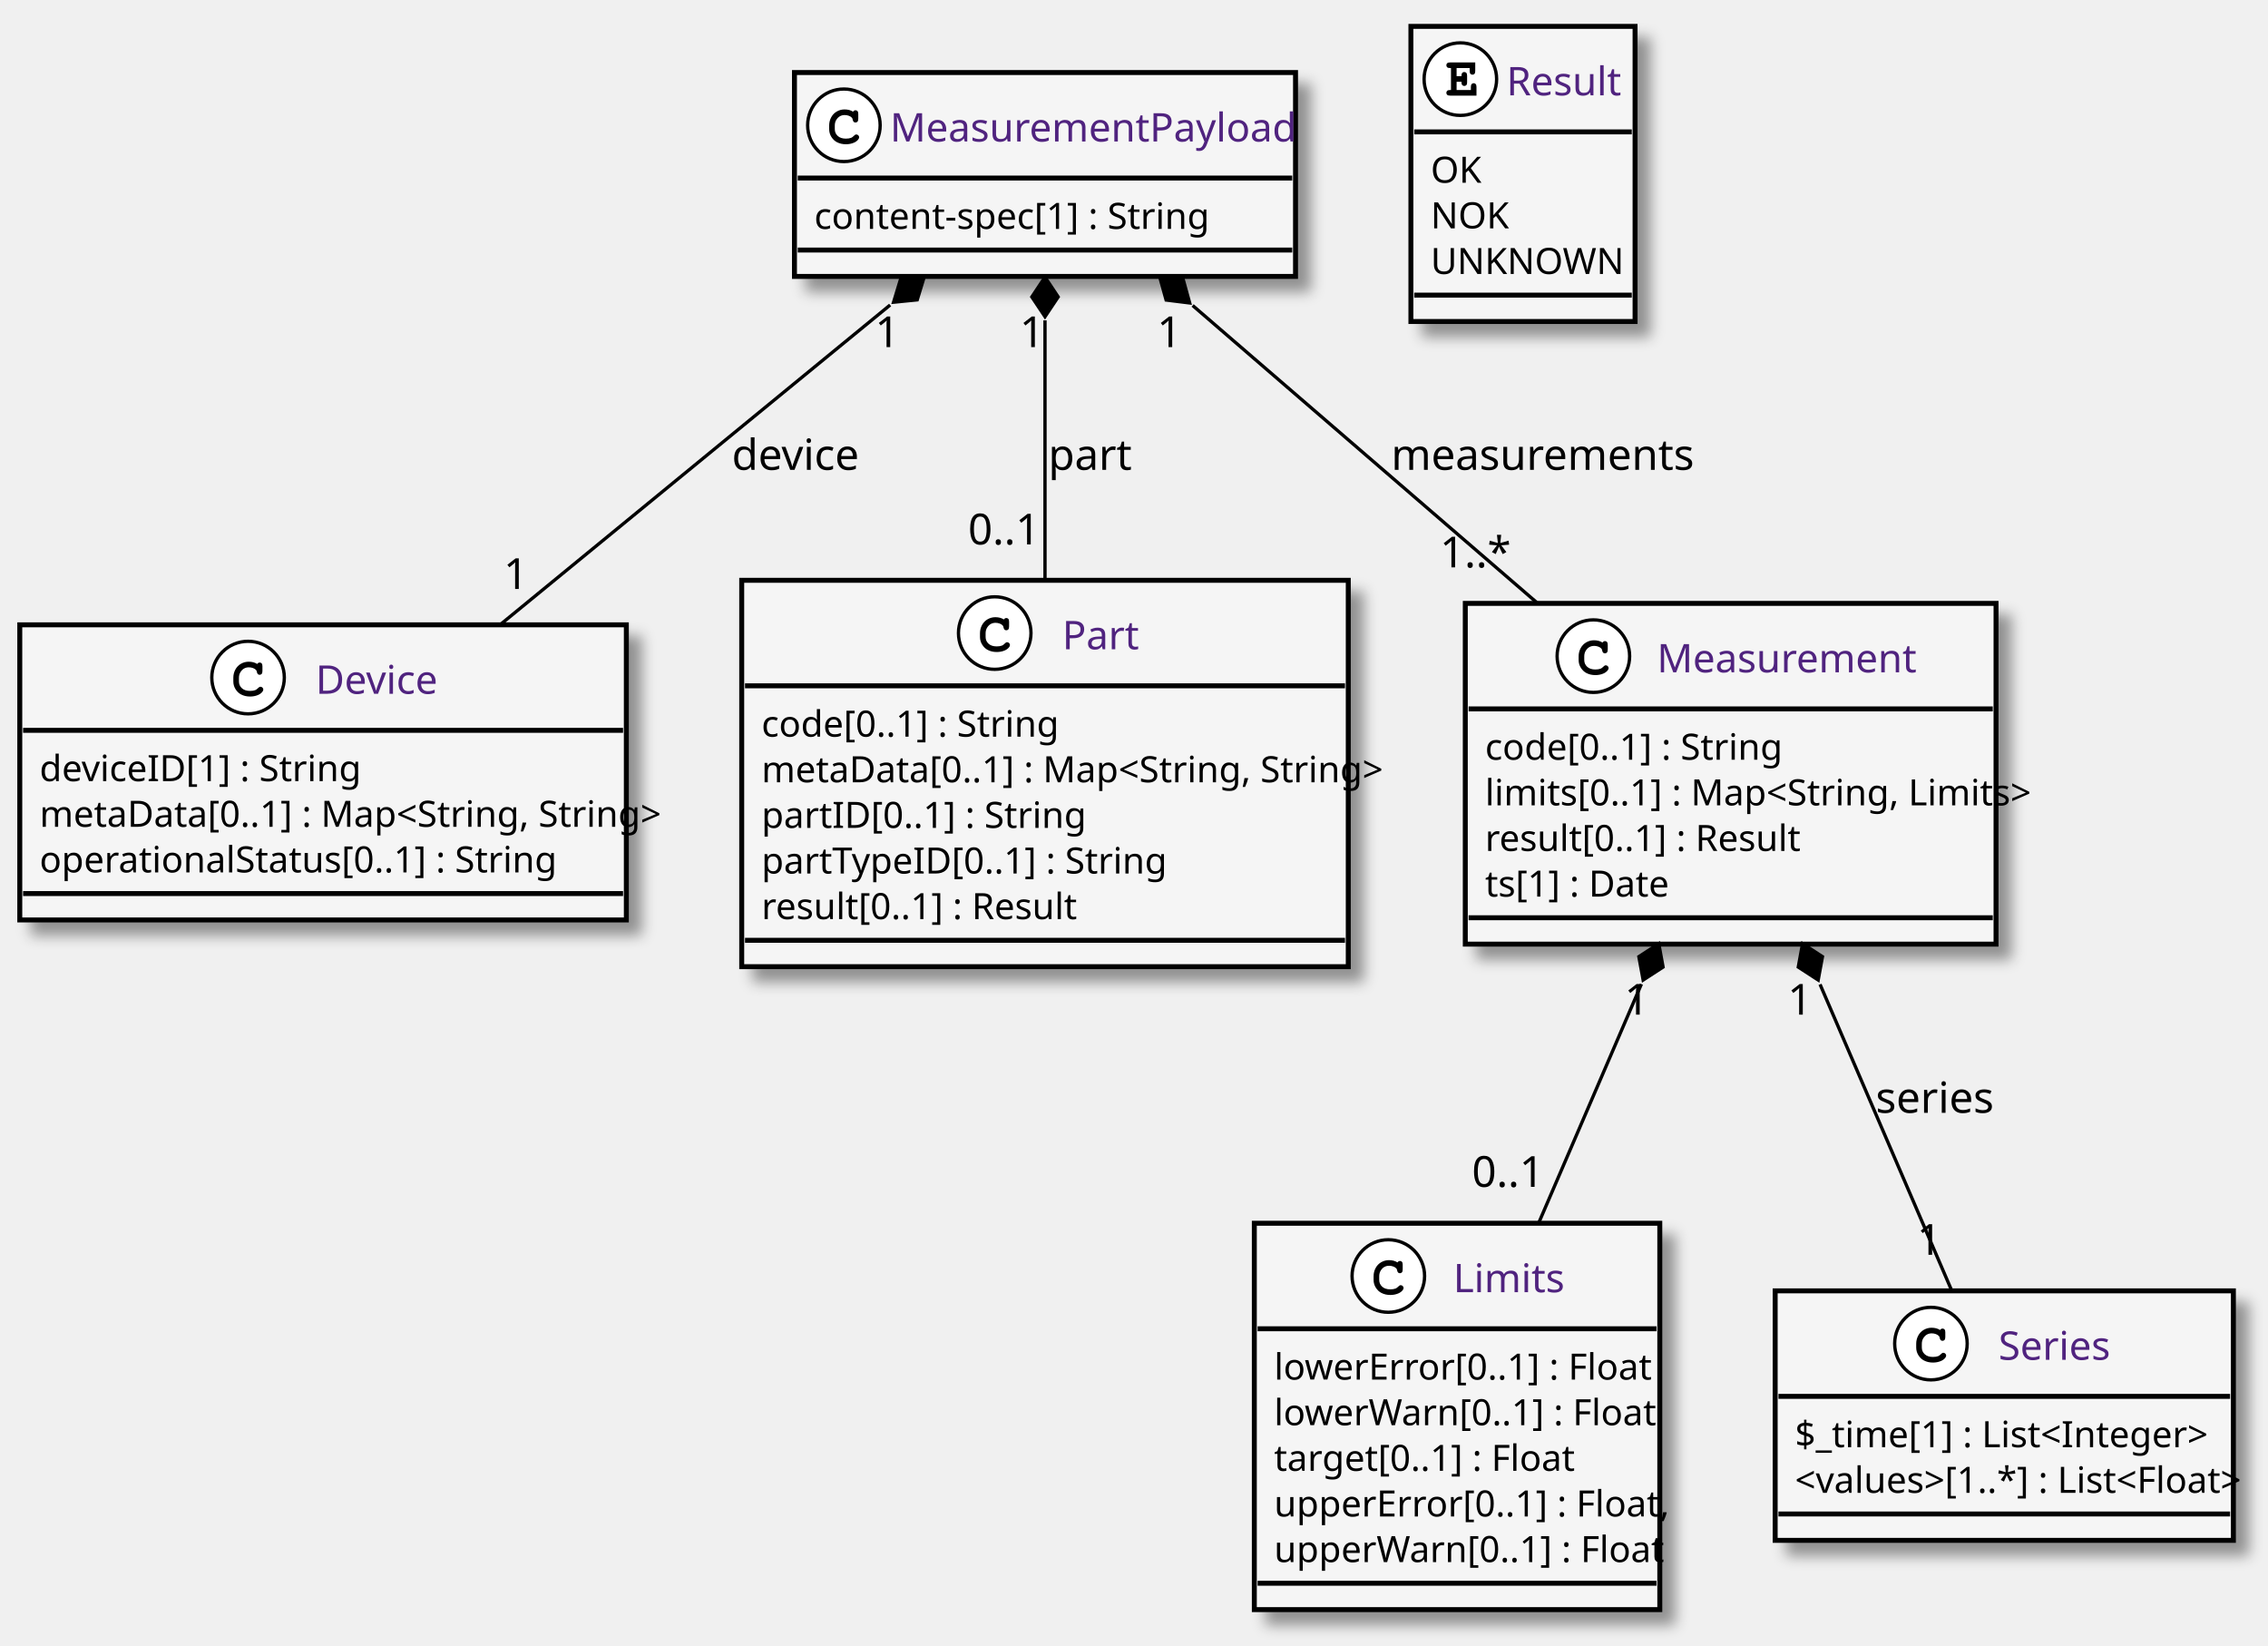
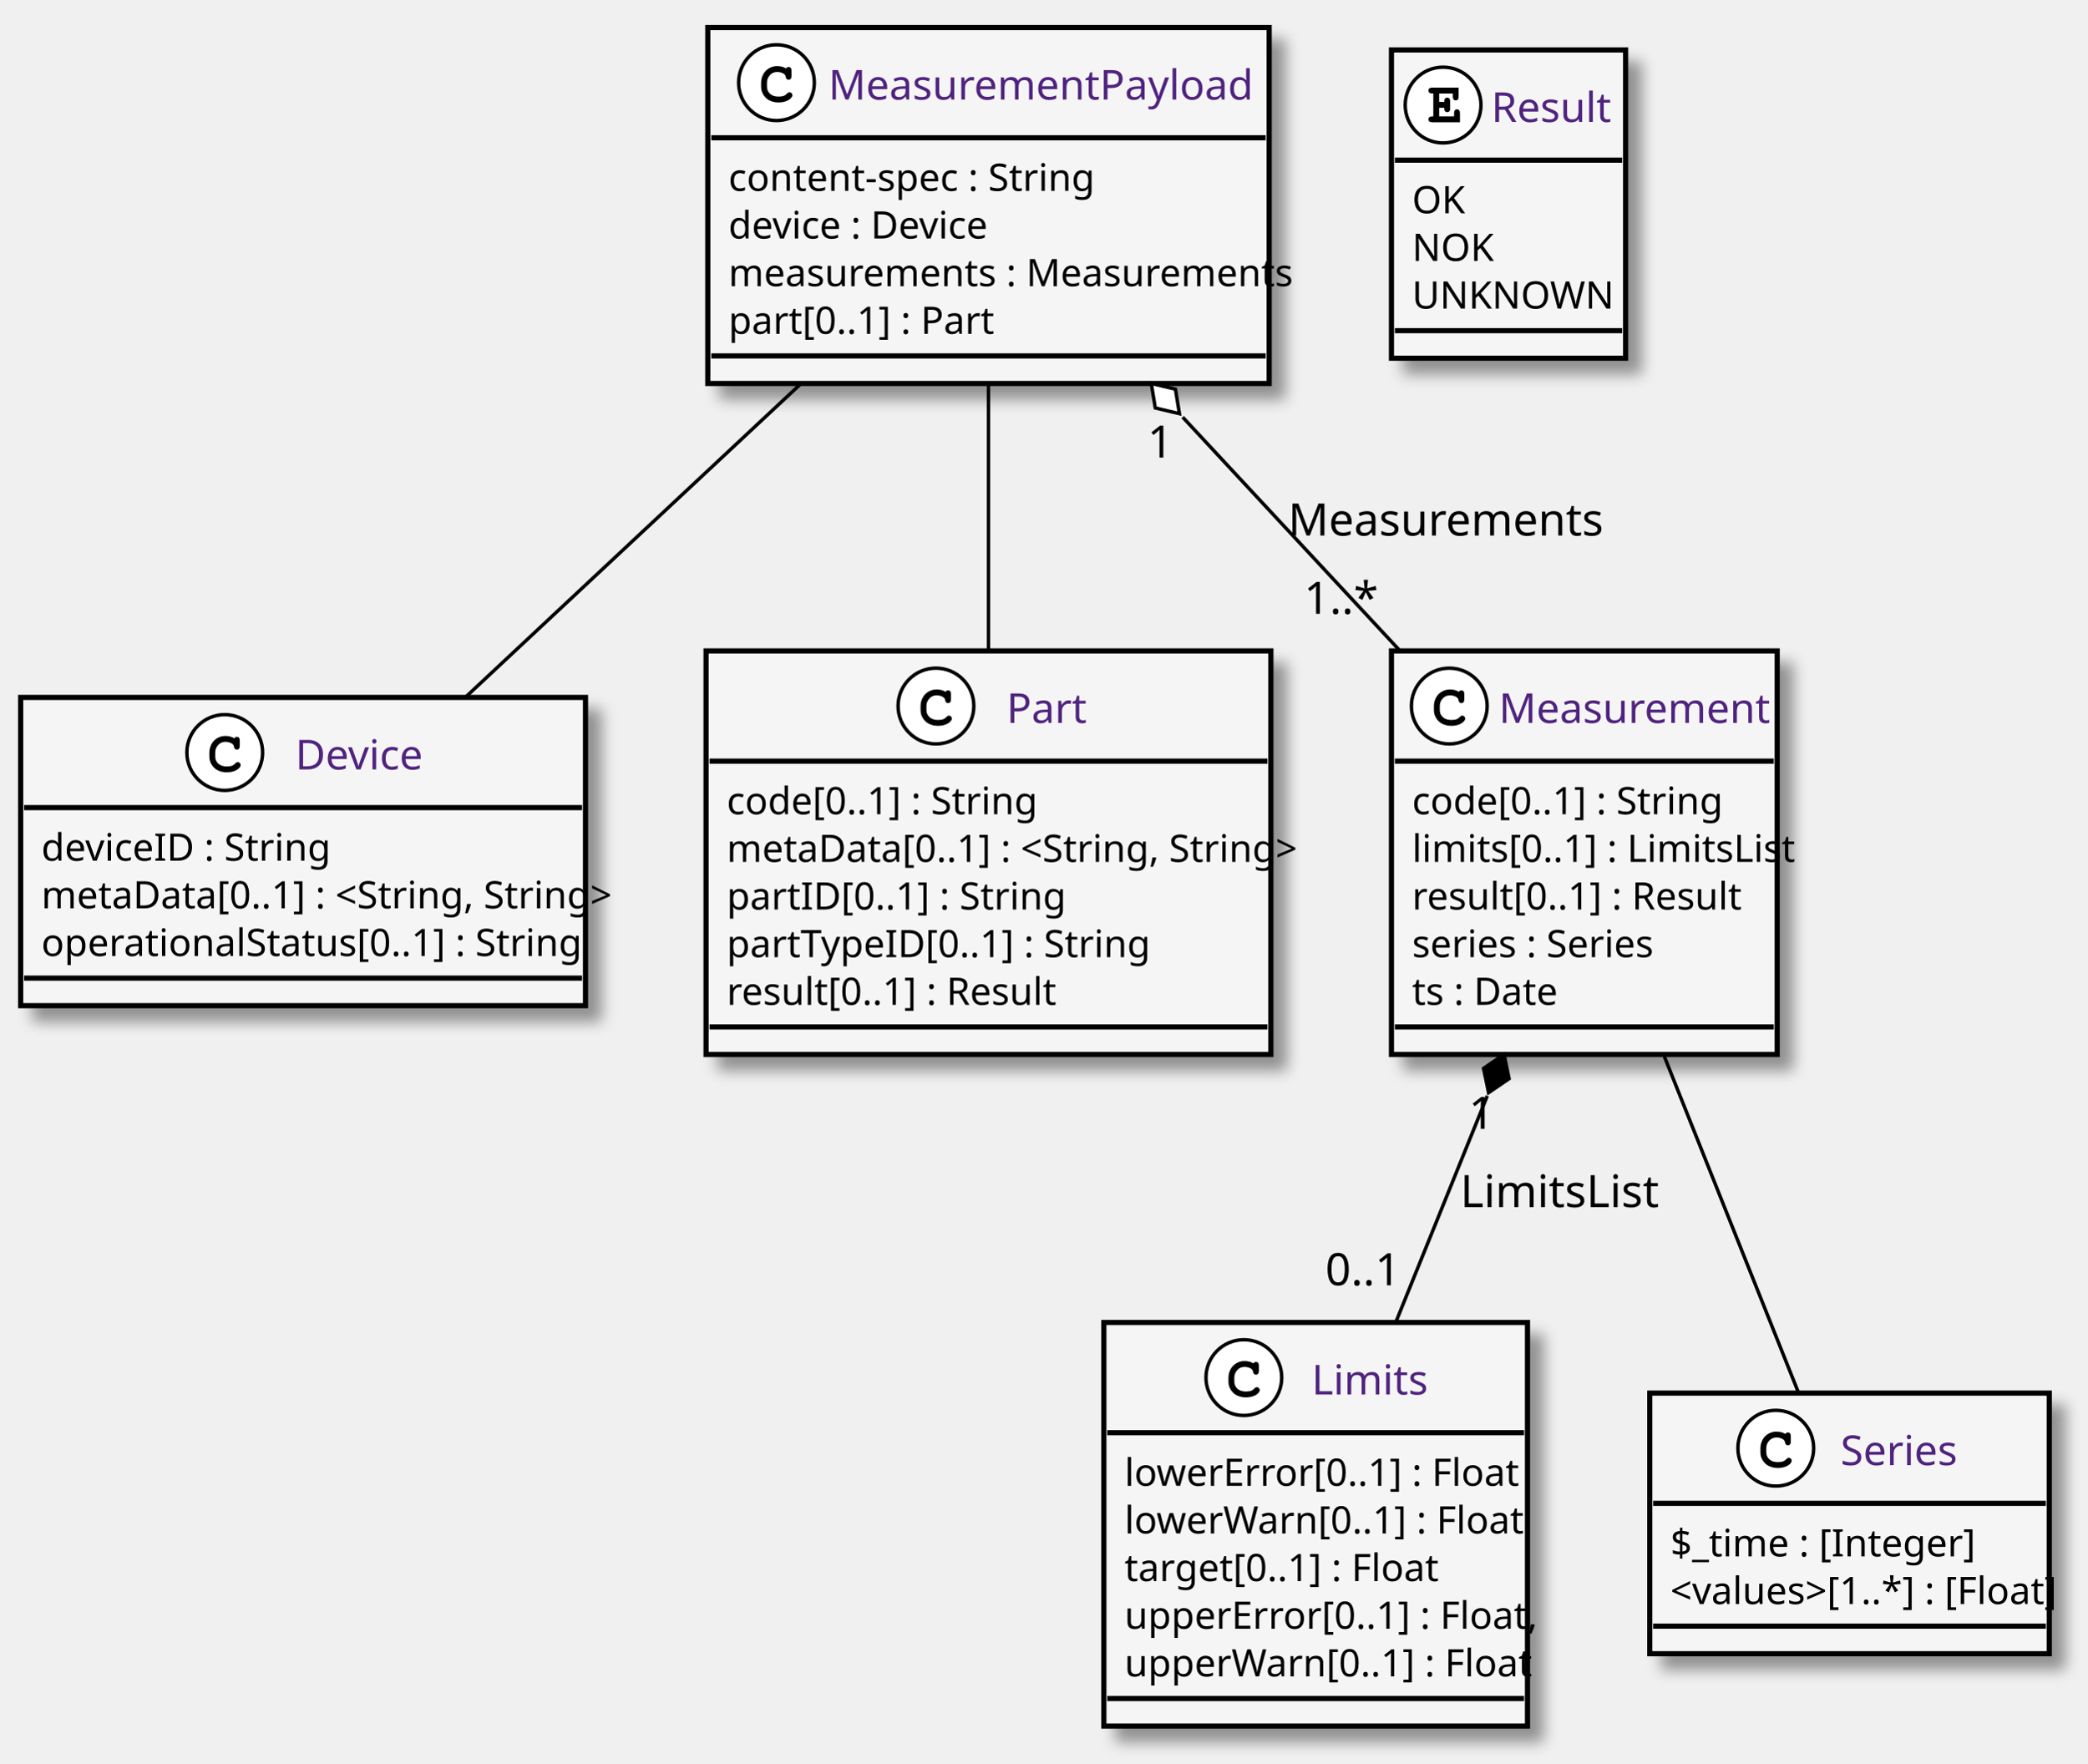
- <svg xmlns="http://www.w3.org/2000/svg" contentScriptType="application/ecmascript" contentStyleType="text/css" height="499px" preserveAspectRatio="none" style="width:688px;height:499px;" version="1.1" viewBox="0 0 688 499" width="688px" zoomAndPan="magnify">
+ <svg xmlns="http://www.w3.org/2000/svg" contentScriptType="application/ecmascript" contentStyleType="text/css" height="512px" preserveAspectRatio="none" style="width:606px;height:512px;" version="1.1" viewBox="0 0 606 512" width="606px" zoomAndPan="magnify">
  <defs>
-     <filter height="300%" id="f1446nsyg2nf88" width="300%" x="-1" y="-1">
+     <filter height="300%" id="f1wn8ikzvxolav" width="300%" x="-1" y="-1">
      <feGaussianBlur result="blurOut" stdDeviation="2.0" />
      <feColorMatrix in="blurOut" result="blurOut2" type="matrix" values="0 0 0 0 0 0 0 0 0 0 0 0 0 0 0 0 0 0 .4 0" />
      <feOffset dx="4.0" dy="4.0" in="blurOut2" result="blurOut3" />
      <feBlend in="SourceGraphic" in2="blurOut3" mode="normal" />
    </filter>
  </defs>
  <g>
-     <rect fill="#F5F5F5" filter="url(#f1446nsyg2nf88)" height="61.836" id="MeasurementPayload" style="stroke: #000000; stroke-width: 1.5;" width="152" x="241" y="22" />
-     <ellipse cx="256" cy="38" fill="#FFFFFF" rx="11" ry="11" style="stroke: #000000; stroke-width: 1.0;" />
-     <path d="M258.766,33.875 Q258.922,33.656 259.109,33.547 Q259.297,33.438 259.516,33.438 Q259.891,33.438 260.125,33.695 Q260.359,33.953 260.359,34.562 L260.359,36.016 Q260.359,36.625 260.125,36.891 Q259.891,37.156 259.516,37.156 Q259.172,37.156 258.969,36.953 Q258.766,36.766 258.656,36.25 Q258.609,35.891 258.422,35.703 Q258.094,35.328 257.484,35.109 Q256.875,34.891 256.25,34.891 Q255.484,34.891 254.852,35.219 Q254.219,35.547 253.727,36.297 Q253.234,37.047 253.234,38.078 L253.234,39.172 Q253.234,40.406 254.125,41.227 Q255.016,42.047 256.609,42.047 Q257.547,42.047 258.203,41.797 Q258.594,41.641 259.016,41.203 Q259.281,40.938 259.43,40.859 Q259.578,40.781 259.781,40.781 Q260.109,40.781 260.367,41.039 Q260.625,41.297 260.625,41.641 Q260.625,41.984 260.281,42.391 Q259.781,42.969 258.984,43.297 Q257.906,43.75 256.609,43.75 Q255.094,43.75 253.891,43.125 Q252.906,42.625 252.219,41.555 Q251.531,40.484 251.531,39.203 L251.531,38.047 Q251.531,36.719 252.148,35.57 Q252.766,34.422 253.859,33.805 Q254.953,33.188 256.188,33.188 Q256.922,33.188 257.57,33.352 Q258.219,33.516 258.766,33.875 Z " />
-     <text fill="#50237F" font-family="sans-serif" font-size="12" lengthAdjust="spacingAndGlyphs" textLength="120" x="270" y="42.91">MeasurementPayload</text>
-     <line style="stroke: #000000; stroke-width: 1.5;" x1="242" x2="392" y1="54" y2="54" />
-     <text fill="#000000" font-family="sans-serif" font-size="11" lengthAdjust="spacingAndGlyphs" textLength="113" x="247" y="69.419">content-spec[1] : String</text>
-     <line style="stroke: #000000; stroke-width: 1.5;" x1="242" x2="392" y1="75.836" y2="75.836" />
-     <rect fill="#F5F5F5" filter="url(#f1446nsyg2nf88)" height="89.508" id="Device" style="stroke: #000000; stroke-width: 1.5;" width="184" x="6" y="189.5" />
-     <ellipse cx="75.25" cy="205.5" fill="#FFFFFF" rx="11" ry="11" style="stroke: #000000; stroke-width: 1.0;" />
-     <path d="M78.016,201.375 Q78.172,201.156 78.359,201.047 Q78.547,200.938 78.766,200.938 Q79.141,200.938 79.375,201.195 Q79.609,201.453 79.609,202.062 L79.609,203.516 Q79.609,204.125 79.375,204.391 Q79.141,204.656 78.766,204.656 Q78.422,204.656 78.219,204.453 Q78.016,204.266 77.906,203.75 Q77.859,203.391 77.672,203.203 Q77.344,202.828 76.734,202.609 Q76.125,202.391 75.5,202.391 Q74.734,202.391 74.102,202.719 Q73.469,203.047 72.977,203.797 Q72.484,204.547 72.484,205.578 L72.484,206.672 Q72.484,207.906 73.375,208.727 Q74.266,209.547 75.859,209.547 Q76.797,209.547 77.453,209.297 Q77.844,209.141 78.266,208.703 Q78.531,208.438 78.68,208.359 Q78.828,208.281 79.031,208.281 Q79.359,208.281 79.617,208.539 Q79.875,208.797 79.875,209.141 Q79.875,209.484 79.531,209.891 Q79.031,210.469 78.234,210.797 Q77.156,211.25 75.859,211.25 Q74.344,211.25 73.141,210.625 Q72.156,210.125 71.469,209.055 Q70.781,207.984 70.781,206.703 L70.781,205.547 Q70.781,204.219 71.398,203.07 Q72.016,201.922 73.109,201.305 Q74.203,200.688 75.438,200.688 Q76.172,200.688 76.82,200.852 Q77.469,201.016 78.016,201.375 Z " />
-     <text fill="#50237F" font-family="sans-serif" font-size="12" lengthAdjust="spacingAndGlyphs" textLength="37" x="95.75" y="210.41">Device</text>
-     <line style="stroke: #000000; stroke-width: 1.5;" x1="7" x2="189" y1="221.5" y2="221.5" />
-     <text fill="#000000" font-family="sans-serif" font-size="11" lengthAdjust="spacingAndGlyphs" textLength="90" x="12" y="236.919">deviceID[1] : String</text>
-     <text fill="#000000" font-family="sans-serif" font-size="11" lengthAdjust="spacingAndGlyphs" textLength="172" x="12" y="250.755">metaData[0..1] : Map&lt;String, String&gt;</text>
-     <text fill="#000000" font-family="sans-serif" font-size="11" lengthAdjust="spacingAndGlyphs" textLength="145" x="12" y="264.591">operationalStatus[0..1] : String</text>
-     <line style="stroke: #000000; stroke-width: 1.5;" x1="7" x2="189" y1="271.008" y2="271.008" />
-     <rect fill="#F5F5F5" filter="url(#f1446nsyg2nf88)" height="117.18" id="Part" style="stroke: #000000; stroke-width: 1.5;" width="184" x="225" y="176" />
-     <ellipse cx="301.75" cy="192" fill="#FFFFFF" rx="11" ry="11" style="stroke: #000000; stroke-width: 1.0;" />
-     <path d="M304.516,187.875 Q304.672,187.656 304.859,187.547 Q305.047,187.438 305.266,187.438 Q305.641,187.438 305.875,187.695 Q306.109,187.953 306.109,188.562 L306.109,190.016 Q306.109,190.625 305.875,190.891 Q305.641,191.156 305.266,191.156 Q304.922,191.156 304.719,190.953 Q304.516,190.766 304.406,190.25 Q304.359,189.891 304.172,189.703 Q303.844,189.328 303.234,189.109 Q302.625,188.891 302,188.891 Q301.234,188.891 300.602,189.219 Q299.969,189.547 299.477,190.297 Q298.984,191.047 298.984,192.078 L298.984,193.172 Q298.984,194.406 299.875,195.227 Q300.766,196.047 302.359,196.047 Q303.297,196.047 303.953,195.797 Q304.344,195.641 304.766,195.203 Q305.031,194.938 305.18,194.859 Q305.328,194.781 305.531,194.781 Q305.859,194.781 306.117,195.039 Q306.375,195.297 306.375,195.641 Q306.375,195.984 306.031,196.391 Q305.531,196.969 304.734,197.297 Q303.656,197.75 302.359,197.75 Q300.844,197.75 299.641,197.125 Q298.656,196.625 297.969,195.555 Q297.281,194.484 297.281,193.203 L297.281,192.047 Q297.281,190.719 297.898,189.57 Q298.516,188.422 299.609,187.805 Q300.703,187.188 301.938,187.188 Q302.672,187.188 303.32,187.352 Q303.969,187.516 304.516,187.875 Z " />
-     <text fill="#50237F" font-family="sans-serif" font-size="12" lengthAdjust="spacingAndGlyphs" textLength="22" x="322.25" y="196.91">Part</text>
-     <line style="stroke: #000000; stroke-width: 1.5;" x1="226" x2="408" y1="208" y2="208" />
-     <text fill="#000000" font-family="sans-serif" font-size="11" lengthAdjust="spacingAndGlyphs" textLength="85" x="231" y="223.419">code[0..1] : String</text>
-     <text fill="#000000" font-family="sans-serif" font-size="11" lengthAdjust="spacingAndGlyphs" textLength="172" x="231" y="237.255">metaData[0..1] : Map&lt;String, String&gt;</text>
-     <text fill="#000000" font-family="sans-serif" font-size="11" lengthAdjust="spacingAndGlyphs" textLength="89" x="231" y="251.091">partID[0..1] : String</text>
-     <text fill="#000000" font-family="sans-serif" font-size="11" lengthAdjust="spacingAndGlyphs" textLength="113" x="231" y="264.927">partTypeID[0..1] : String</text>
-     <text fill="#000000" font-family="sans-serif" font-size="11" lengthAdjust="spacingAndGlyphs" textLength="90" x="231" y="278.763">result[0..1] : Result</text>
-     <line style="stroke: #000000; stroke-width: 1.5;" x1="226" x2="408" y1="285.18" y2="285.18" />
-     <rect fill="#F5F5F5" filter="url(#f1446nsyg2nf88)" height="103.344" id="Measurement" style="stroke: #000000; stroke-width: 1.5;" width="161" x="444.5" y="183" />
-     <ellipse cx="483.35" cy="199" fill="#FFFFFF" rx="11" ry="11" style="stroke: #000000; stroke-width: 1.0;" />
-     <path d="M486.116,194.875 Q486.272,194.656 486.459,194.547 Q486.647,194.438 486.866,194.438 Q487.241,194.438 487.475,194.695 Q487.709,194.953 487.709,195.562 L487.709,197.016 Q487.709,197.625 487.475,197.891 Q487.241,198.156 486.866,198.156 Q486.522,198.156 486.319,197.953 Q486.116,197.766 486.006,197.25 Q485.959,196.891 485.772,196.703 Q485.444,196.328 484.834,196.109 Q484.225,195.891 483.6,195.891 Q482.834,195.891 482.202,196.219 Q481.569,196.547 481.077,197.297 Q480.584,198.047 480.584,199.078 L480.584,200.172 Q480.584,201.406 481.475,202.227 Q482.366,203.047 483.959,203.047 Q484.897,203.047 485.553,202.797 Q485.944,202.641 486.366,202.203 Q486.631,201.938 486.78,201.859 Q486.928,201.781 487.131,201.781 Q487.459,201.781 487.717,202.039 Q487.975,202.297 487.975,202.641 Q487.975,202.984 487.631,203.391 Q487.131,203.969 486.334,204.297 Q485.256,204.75 483.959,204.75 Q482.444,204.75 481.241,204.125 Q480.256,203.625 479.569,202.555 Q478.881,201.484 478.881,200.203 L478.881,199.047 Q478.881,197.719 479.498,196.57 Q480.116,195.422 481.209,194.805 Q482.303,194.188 483.538,194.188 Q484.272,194.188 484.92,194.352 Q485.569,194.516 486.116,194.875 Z " />
-     <text fill="#50237F" font-family="sans-serif" font-size="12" lengthAdjust="spacingAndGlyphs" textLength="76" x="502.65" y="203.91">Measurement</text>
-     <line style="stroke: #000000; stroke-width: 1.5;" x1="445.5" x2="604.5" y1="215" y2="215" />
-     <text fill="#000000" font-family="sans-serif" font-size="11" lengthAdjust="spacingAndGlyphs" textLength="85" x="450.5" y="230.419">code[0..1] : String</text>
-     <text fill="#000000" font-family="sans-serif" font-size="11" lengthAdjust="spacingAndGlyphs" textLength="149" x="450.5" y="244.255">limits[0..1] : Map&lt;String, Limits&gt;</text>
-     <text fill="#000000" font-family="sans-serif" font-size="11" lengthAdjust="spacingAndGlyphs" textLength="90" x="450.5" y="258.091">result[0..1] : Result</text>
-     <text fill="#000000" font-family="sans-serif" font-size="11" lengthAdjust="spacingAndGlyphs" textLength="52" x="450.5" y="271.927">ts[1] : Date</text>
-     <line style="stroke: #000000; stroke-width: 1.5;" x1="445.5" x2="604.5" y1="278.344" y2="278.344" />
-     <rect fill="#F5F5F5" filter="url(#f1446nsyg2nf88)" height="117.18" id="Limits" style="stroke: #000000; stroke-width: 1.5;" width="123" x="380.5" y="371" />
-     <ellipse cx="421.15" cy="387" fill="#FFFFFF" rx="11" ry="11" style="stroke: #000000; stroke-width: 1.0;" />
-     <path d="M423.916,382.875 Q424.072,382.656 424.259,382.547 Q424.447,382.438 424.666,382.438 Q425.041,382.438 425.275,382.695 Q425.509,382.953 425.509,383.562 L425.509,385.016 Q425.509,385.625 425.275,385.891 Q425.041,386.156 424.666,386.156 Q424.322,386.156 424.119,385.953 Q423.916,385.766 423.806,385.25 Q423.759,384.891 423.572,384.703 Q423.244,384.328 422.634,384.109 Q422.025,383.891 421.4,383.891 Q420.634,383.891 420.002,384.219 Q419.369,384.547 418.877,385.297 Q418.384,386.047 418.384,387.078 L418.384,388.172 Q418.384,389.406 419.275,390.227 Q420.166,391.047 421.759,391.047 Q422.697,391.047 423.353,390.797 Q423.744,390.641 424.166,390.203 Q424.431,389.938 424.58,389.859 Q424.728,389.781 424.931,389.781 Q425.259,389.781 425.517,390.039 Q425.775,390.297 425.775,390.641 Q425.775,390.984 425.431,391.391 Q424.931,391.969 424.134,392.297 Q423.056,392.75 421.759,392.75 Q420.244,392.75 419.041,392.125 Q418.056,391.625 417.369,390.555 Q416.681,389.484 416.681,388.203 L416.681,387.047 Q416.681,385.719 417.298,384.57 Q417.916,383.422 419.009,382.805 Q420.103,382.188 421.337,382.188 Q422.072,382.188 422.72,382.352 Q423.369,382.516 423.916,382.875 Z " />
-     <text fill="#50237F" font-family="sans-serif" font-size="12" lengthAdjust="spacingAndGlyphs" textLength="34" x="440.85" y="391.91">Limits</text>
-     <line style="stroke: #000000; stroke-width: 1.5;" x1="381.5" x2="502.5" y1="403" y2="403" />
-     <text fill="#000000" font-family="sans-serif" font-size="11" lengthAdjust="spacingAndGlyphs" textLength="108" x="386.5" y="418.419">lowerError[0..1] : Float</text>
-     <text fill="#000000" font-family="sans-serif" font-size="11" lengthAdjust="spacingAndGlyphs" textLength="110" x="386.5" y="432.255">lowerWarn[0..1] : Float</text>
-     <text fill="#000000" font-family="sans-serif" font-size="11" lengthAdjust="spacingAndGlyphs" textLength="87" x="386.5" y="446.091">target[0..1] :  Float</text>
-     <text fill="#000000" font-family="sans-serif" font-size="11" lengthAdjust="spacingAndGlyphs" textLength="111" x="386.5" y="459.927">upperError[0..1] : Float,</text>
-     <text fill="#000000" font-family="sans-serif" font-size="11" lengthAdjust="spacingAndGlyphs" textLength="110" x="386.5" y="473.763">upperWarn[0..1] : Float</text>
-     <line style="stroke: #000000; stroke-width: 1.5;" x1="381.5" x2="502.5" y1="480.18" y2="480.18" />
-     <rect fill="#F5F5F5" filter="url(#f1446nsyg2nf88)" height="75.672" id="Series" style="stroke: #000000; stroke-width: 1.5;" width="139" x="538.5" y="391.5" />
-     <ellipse cx="585.75" cy="407.5" fill="#FFFFFF" rx="11" ry="11" style="stroke: #000000; stroke-width: 1.0;" />
-     <path d="M588.516,403.375 Q588.672,403.156 588.859,403.047 Q589.047,402.938 589.266,402.938 Q589.641,402.938 589.875,403.195 Q590.109,403.453 590.109,404.062 L590.109,405.516 Q590.109,406.125 589.875,406.391 Q589.641,406.656 589.266,406.656 Q588.922,406.656 588.719,406.453 Q588.516,406.266 588.406,405.75 Q588.359,405.391 588.172,405.203 Q587.844,404.828 587.234,404.609 Q586.625,404.391 586,404.391 Q585.234,404.391 584.602,404.719 Q583.969,405.047 583.477,405.797 Q582.984,406.547 582.984,407.578 L582.984,408.672 Q582.984,409.906 583.875,410.727 Q584.766,411.547 586.359,411.547 Q587.297,411.547 587.953,411.297 Q588.344,411.141 588.766,410.703 Q589.031,410.438 589.18,410.359 Q589.328,410.281 589.531,410.281 Q589.859,410.281 590.117,410.539 Q590.375,410.797 590.375,411.141 Q590.375,411.484 590.031,411.891 Q589.531,412.469 588.734,412.797 Q587.656,413.25 586.359,413.25 Q584.844,413.25 583.641,412.625 Q582.656,412.125 581.969,411.055 Q581.281,409.984 581.281,408.703 L581.281,407.547 Q581.281,406.219 581.898,405.07 Q582.516,403.922 583.609,403.305 Q584.703,402.688 585.938,402.688 Q586.672,402.688 587.32,402.852 Q587.969,403.016 588.516,403.375 Z " />
-     <text fill="#50237F" font-family="sans-serif" font-size="12" lengthAdjust="spacingAndGlyphs" textLength="36" x="606.25" y="412.41">Series</text>
-     <line style="stroke: #000000; stroke-width: 1.5;" x1="539.5" x2="676.5" y1="423.5" y2="423.5" />
-     <text fill="#000000" font-family="sans-serif" font-size="11" lengthAdjust="spacingAndGlyphs" textLength="114" x="544.5" y="438.919">$_time[1] : List&lt;Integer&gt;</text>
-     <text fill="#000000" font-family="sans-serif" font-size="11" lengthAdjust="spacingAndGlyphs" textLength="127" x="544.5" y="452.755">&lt;values&gt;[1..*] : List&lt;Float&gt;</text>
-     <line style="stroke: #000000; stroke-width: 1.5;" x1="539.5" x2="676.5" y1="459.172" y2="459.172" />
-     <rect fill="#F5F5F5" filter="url(#f1446nsyg2nf88)" height="89.508" id="Result" style="stroke: #000000; stroke-width: 1.5;" width="68" x="428" y="8" />
-     <ellipse cx="443" cy="24" fill="#FFFFFF" rx="11" ry="11" style="stroke: #000000; stroke-width: 1.0;" />
-     <path d="M441.859,24.797 L441.859,27.297 L446.188,27.297 L446.188,26.375 Q446.188,25.766 446.43,25.5 Q446.672,25.234 447.047,25.234 Q447.422,25.234 447.656,25.5 Q447.891,25.766 447.891,26.375 L447.891,29 L439.891,29 Q439.266,29 439.008,28.766 Q438.75,28.531 438.75,28.141 Q438.75,27.766 439.016,27.531 Q439.281,27.297 439.891,27.297 L440.156,27.297 L440.156,20.641 L439.891,20.641 Q439.266,20.641 439.008,20.406 Q438.75,20.172 438.75,19.781 Q438.75,19.406 439.008,19.172 Q439.266,18.938 439.891,18.938 L447.516,18.938 L447.516,21.531 Q447.516,22.141 447.289,22.398 Q447.062,22.656 446.672,22.656 Q446.297,22.656 446.062,22.398 Q445.828,22.141 445.828,21.531 L445.828,20.641 L441.859,20.641 L441.859,23.094 L443.344,23.094 Q443.344,22.438 443.469,22.25 Q443.734,21.844 444.203,21.844 Q444.578,21.844 444.812,22.102 Q445.047,22.359 445.047,22.969 L445.047,24.938 Q445.047,25.484 444.922,25.672 Q444.656,26.062 444.203,26.062 Q443.734,26.062 443.469,25.656 Q443.344,25.469 443.344,24.797 L441.859,24.797 Z " />
-     <text fill="#50237F" font-family="sans-serif" font-size="12" lengthAdjust="spacingAndGlyphs" textLength="36" x="457" y="28.91">Result</text>
-     <line style="stroke: #000000; stroke-width: 1.5;" x1="429" x2="495" y1="40" y2="40" />
-     <text fill="#000000" font-family="sans-serif" font-size="11" lengthAdjust="spacingAndGlyphs" textLength="15" x="434" y="55.419">OK</text>
-     <text fill="#000000" font-family="sans-serif" font-size="11" lengthAdjust="spacingAndGlyphs" textLength="22" x="434" y="69.255">NOK</text>
-     <text fill="#000000" font-family="sans-serif" font-size="11" lengthAdjust="spacingAndGlyphs" textLength="53" x="434" y="83.091">UNKNOWN</text>
-     <line style="stroke: #000000; stroke-width: 1.5;" x1="429" x2="495" y1="89.508" y2="89.508" />
-     <path d="M270.026,92.501 C235.398,120.884 188.221,159.552 152.029,189.216 " fill="none" id="MeasurementPayload-Device" style="stroke: #000000; stroke-width: 1.0;" />
-     <polygon fill="#000000" points="280.344,84.044,273.168,84.754,271.063,91.65,278.239,90.941,280.344,84.044" style="stroke: #000000; stroke-width: 1.0;" />
-     <text fill="#000000" font-family="sans-serif" font-size="13" lengthAdjust="spacingAndGlyphs" textLength="36" x="222" y="142.495">device</text>
-     <text fill="#000000" font-family="sans-serif" font-size="13" lengthAdjust="spacingAndGlyphs" textLength="7" x="265.438" y="105.277">1</text>
-     <text fill="#000000" font-family="sans-serif" font-size="13" lengthAdjust="spacingAndGlyphs" textLength="7" x="152.766" y="178.617">1</text>
-     <path d="M317,97.16 C317,120.726 317,150.222 317,175.746 " fill="none" id="MeasurementPayload-Part" style="stroke: #000000; stroke-width: 1.0;" />
-     <polygon fill="#000000" points="317,84.044,313,90.044,317,96.044,321,90.044,317,84.044" style="stroke: #000000; stroke-width: 1.0;" />
-     <text fill="#000000" font-family="sans-serif" font-size="13" lengthAdjust="spacingAndGlyphs" textLength="22" x="318" y="142.495">part</text>
-     <text fill="#000000" font-family="sans-serif" font-size="13" lengthAdjust="spacingAndGlyphs" textLength="7" x="309.311" y="105.277">1</text>
-     <text fill="#000000" font-family="sans-serif" font-size="13" lengthAdjust="spacingAndGlyphs" textLength="22" x="293.659" y="165.116">0..1</text>
-     <path d="M361.774,92.639 C392.378,119.049 433.245,154.317 466.431,182.956 " fill="none" id="MeasurementPayload-Measurement" style="stroke: #000000; stroke-width: 1.0;" />
-     <polygon fill="#000000" points="351.815,84.044,353.744,90.992,360.9,91.884,358.971,84.936,351.815,84.044" style="stroke: #000000; stroke-width: 1.0;" />
-     <text fill="#000000" font-family="sans-serif" font-size="13" lengthAdjust="spacingAndGlyphs" textLength="86" x="422" y="142.495">measurements</text>
-     <text fill="#000000" font-family="sans-serif" font-size="13" lengthAdjust="spacingAndGlyphs" textLength="7" x="350.98" y="105.277">1</text>
-     <text fill="#000000" font-family="sans-serif" font-size="13" lengthAdjust="spacingAndGlyphs" textLength="20" x="436.788" y="172.078">1..*</text>
-     <path d="M552.113,298.547 C565.295,329.199 580.687,364.99 591.977,391.241 " fill="none" id="Measurement-Series" style="stroke: #000000; stroke-width: 1.0;" />
-     <polygon fill="#000000" points="546.807,286.208,545.503,293.3,551.549,297.231,552.852,290.139,546.807,286.208" style="stroke: #000000; stroke-width: 1.0;" />
-     <text fill="#000000" font-family="sans-serif" font-size="13" lengthAdjust="spacingAndGlyphs" textLength="35" x="569" y="337.495">series</text>
-     <text fill="#000000" font-family="sans-serif" font-size="13" lengthAdjust="spacingAndGlyphs" textLength="7" x="542.267" y="307.727">1</text>
-     <text fill="#000000" font-family="sans-serif" font-size="13" lengthAdjust="spacingAndGlyphs" textLength="7" x="581.5" y="380.557">1</text>
-     <path d="M497.921,298.467 C487.883,321.809 476.559,348.141 466.739,370.973 " fill="none" id="Measurement-Limits" style="stroke: #000000; stroke-width: 1.0;" />
-     <polygon fill="#000000" points="503.193,286.208,497.148,290.139,498.451,297.231,504.497,293.3,503.193,286.208" style="stroke: #000000; stroke-width: 1.0;" />
-     <text fill="#000000" font-family="sans-serif" font-size="13" lengthAdjust="spacingAndGlyphs" textLength="7" x="492.792" y="307.727">1</text>
-     <text fill="#000000" font-family="sans-serif" font-size="13" lengthAdjust="spacingAndGlyphs" textLength="22" x="446.499" y="359.955">0..1</text>
+     <rect fill="#F5F5F5" filter="url(#f1wn8ikzvxolav)" height="103.344" id="MeasurementPayload" style="stroke: #000000; stroke-width: 1.5;" width="163" x="205.5" y="8" />
+     <ellipse cx="225.45" cy="24" fill="#FFFFFF" rx="11" ry="11" style="stroke: #000000; stroke-width: 1.0;" />
+     <path d="M228.216,19.875 Q228.372,19.656 228.559,19.547 Q228.747,19.438 228.966,19.438 Q229.341,19.438 229.575,19.695 Q229.809,19.953 229.809,20.562 L229.809,22.016 Q229.809,22.625 229.575,22.891 Q229.341,23.156 228.966,23.156 Q228.622,23.156 228.419,22.953 Q228.216,22.766 228.106,22.25 Q228.059,21.891 227.872,21.703 Q227.544,21.328 226.934,21.109 Q226.325,20.891 225.7,20.891 Q224.934,20.891 224.302,21.219 Q223.669,21.547 223.177,22.297 Q222.684,23.047 222.684,24.078 L222.684,25.172 Q222.684,26.406 223.575,27.227 Q224.466,28.047 226.059,28.047 Q226.997,28.047 227.653,27.797 Q228.044,27.641 228.466,27.203 Q228.731,26.938 228.88,26.859 Q229.028,26.781 229.231,26.781 Q229.559,26.781 229.817,27.039 Q230.075,27.297 230.075,27.641 Q230.075,27.984 229.731,28.391 Q229.231,28.969 228.434,29.297 Q227.356,29.75 226.059,29.75 Q224.544,29.75 223.341,29.125 Q222.356,28.625 221.669,27.555 Q220.981,26.484 220.981,25.203 L220.981,24.047 Q220.981,22.719 221.598,21.57 Q222.216,20.422 223.309,19.805 Q224.403,19.188 225.637,19.188 Q226.372,19.188 227.02,19.352 Q227.669,19.516 228.216,19.875 Z " />
+     <text fill="#50237F" font-family="sans-serif" font-size="12" lengthAdjust="spacingAndGlyphs" textLength="120" x="240.55" y="28.91">MeasurementPayload</text>
+     <line style="stroke: #000000; stroke-width: 1.5;" x1="206.5" x2="367.5" y1="40" y2="40" />
+     <text fill="#000000" font-family="sans-serif" font-size="11" lengthAdjust="spacingAndGlyphs" textLength="101" x="211.5" y="55.419">content-spec : String</text>
+     <text fill="#000000" font-family="sans-serif" font-size="11" lengthAdjust="spacingAndGlyphs" textLength="74" x="211.5" y="69.255">device : Device</text>
+     <text fill="#000000" font-family="sans-serif" font-size="11" lengthAdjust="spacingAndGlyphs" textLength="151" x="211.5" y="83.091">measurements : Measurements</text>
+     <text fill="#000000" font-family="sans-serif" font-size="11" lengthAdjust="spacingAndGlyphs" textLength="71" x="211.5" y="96.927">part[0..1] : Part</text>
+     <line style="stroke: #000000; stroke-width: 1.5;" x1="206.5" x2="367.5" y1="103.344" y2="103.344" />
+     <rect fill="#F5F5F5" filter="url(#f1wn8ikzvxolav)" height="89.508" id="Device" style="stroke: #000000; stroke-width: 1.5;" width="164" x="6" y="202.5" />
+     <ellipse cx="65.25" cy="218.5" fill="#FFFFFF" rx="11" ry="11" style="stroke: #000000; stroke-width: 1.0;" />
+     <path d="M68.016,214.375 Q68.172,214.156 68.359,214.047 Q68.547,213.938 68.766,213.938 Q69.141,213.938 69.375,214.195 Q69.609,214.453 69.609,215.062 L69.609,216.516 Q69.609,217.125 69.375,217.391 Q69.141,217.656 68.766,217.656 Q68.422,217.656 68.219,217.453 Q68.016,217.266 67.906,216.75 Q67.859,216.391 67.672,216.203 Q67.344,215.828 66.734,215.609 Q66.125,215.391 65.5,215.391 Q64.734,215.391 64.102,215.719 Q63.469,216.047 62.977,216.797 Q62.484,217.547 62.484,218.578 L62.484,219.672 Q62.484,220.906 63.375,221.727 Q64.266,222.547 65.859,222.547 Q66.797,222.547 67.453,222.297 Q67.844,222.141 68.266,221.703 Q68.531,221.438 68.68,221.359 Q68.828,221.281 69.031,221.281 Q69.359,221.281 69.617,221.539 Q69.875,221.797 69.875,222.141 Q69.875,222.484 69.531,222.891 Q69.031,223.469 68.234,223.797 Q67.156,224.25 65.859,224.25 Q64.344,224.25 63.141,223.625 Q62.156,223.125 61.469,222.055 Q60.781,220.984 60.781,219.703 L60.781,218.547 Q60.781,217.219 61.398,216.07 Q62.016,214.922 63.109,214.305 Q64.203,213.688 65.438,213.688 Q66.172,213.688 66.82,213.852 Q67.469,214.016 68.016,214.375 Z " />
+     <text fill="#50237F" font-family="sans-serif" font-size="12" lengthAdjust="spacingAndGlyphs" textLength="37" x="85.75" y="223.41">Device</text>
+     <line style="stroke: #000000; stroke-width: 1.5;" x1="7" x2="169" y1="234.5" y2="234.5" />
+     <text fill="#000000" font-family="sans-serif" font-size="11" lengthAdjust="spacingAndGlyphs" textLength="78" x="12" y="249.919">deviceID : String</text>
+     <text fill="#000000" font-family="sans-serif" font-size="11" lengthAdjust="spacingAndGlyphs" textLength="152" x="12" y="263.755">metaData[0..1] : &lt;String, String&gt;</text>
+     <text fill="#000000" font-family="sans-serif" font-size="11" lengthAdjust="spacingAndGlyphs" textLength="145" x="12" y="277.591">operationalStatus[0..1] : String</text>
+     <line style="stroke: #000000; stroke-width: 1.5;" x1="7" x2="169" y1="284.008" y2="284.008" />
+     <rect fill="#F5F5F5" filter="url(#f1wn8ikzvxolav)" height="117.18" id="Part" style="stroke: #000000; stroke-width: 1.5;" width="164" x="205" y="189" />
+     <ellipse cx="271.75" cy="205" fill="#FFFFFF" rx="11" ry="11" style="stroke: #000000; stroke-width: 1.0;" />
+     <path d="M274.516,200.875 Q274.672,200.656 274.859,200.547 Q275.047,200.438 275.266,200.438 Q275.641,200.438 275.875,200.695 Q276.109,200.953 276.109,201.562 L276.109,203.016 Q276.109,203.625 275.875,203.891 Q275.641,204.156 275.266,204.156 Q274.922,204.156 274.719,203.953 Q274.516,203.766 274.406,203.25 Q274.359,202.891 274.172,202.703 Q273.844,202.328 273.234,202.109 Q272.625,201.891 272,201.891 Q271.234,201.891 270.602,202.219 Q269.969,202.547 269.477,203.297 Q268.984,204.047 268.984,205.078 L268.984,206.172 Q268.984,207.406 269.875,208.227 Q270.766,209.047 272.359,209.047 Q273.297,209.047 273.953,208.797 Q274.344,208.641 274.766,208.203 Q275.031,207.938 275.18,207.859 Q275.328,207.781 275.531,207.781 Q275.859,207.781 276.117,208.039 Q276.375,208.297 276.375,208.641 Q276.375,208.984 276.031,209.391 Q275.531,209.969 274.734,210.297 Q273.656,210.75 272.359,210.75 Q270.844,210.75 269.641,210.125 Q268.656,209.625 267.969,208.555 Q267.281,207.484 267.281,206.203 L267.281,205.047 Q267.281,203.719 267.898,202.57 Q268.516,201.422 269.609,200.805 Q270.703,200.188 271.938,200.188 Q272.672,200.188 273.32,200.352 Q273.969,200.516 274.516,200.875 Z " />
+     <text fill="#50237F" font-family="sans-serif" font-size="12" lengthAdjust="spacingAndGlyphs" textLength="22" x="292.25" y="209.91">Part</text>
+     <line style="stroke: #000000; stroke-width: 1.5;" x1="206" x2="368" y1="221" y2="221" />
+     <text fill="#000000" font-family="sans-serif" font-size="11" lengthAdjust="spacingAndGlyphs" textLength="85" x="211" y="236.419">code[0..1] : String</text>
+     <text fill="#000000" font-family="sans-serif" font-size="11" lengthAdjust="spacingAndGlyphs" textLength="152" x="211" y="250.255">metaData[0..1] : &lt;String, String&gt;</text>
+     <text fill="#000000" font-family="sans-serif" font-size="11" lengthAdjust="spacingAndGlyphs" textLength="89" x="211" y="264.091">partID[0..1] : String</text>
+     <text fill="#000000" font-family="sans-serif" font-size="11" lengthAdjust="spacingAndGlyphs" textLength="113" x="211" y="277.927">partTypeID[0..1] : String</text>
+     <text fill="#000000" font-family="sans-serif" font-size="11" lengthAdjust="spacingAndGlyphs" textLength="90" x="211" y="291.763">result[0..1] : Result</text>
+     <line style="stroke: #000000; stroke-width: 1.5;" x1="206" x2="368" y1="298.18" y2="298.18" />
+     <rect fill="#F5F5F5" filter="url(#f1wn8ikzvxolav)" height="117.18" id="Measurement" style="stroke: #000000; stroke-width: 1.5;" width="112" x="404" y="189" />
+     <ellipse cx="420.8" cy="205" fill="#FFFFFF" rx="11" ry="11" style="stroke: #000000; stroke-width: 1.0;" />
+     <path d="M423.566,200.875 Q423.722,200.656 423.909,200.547 Q424.097,200.438 424.316,200.438 Q424.691,200.438 424.925,200.695 Q425.159,200.953 425.159,201.562 L425.159,203.016 Q425.159,203.625 424.925,203.891 Q424.691,204.156 424.316,204.156 Q423.972,204.156 423.769,203.953 Q423.566,203.766 423.456,203.25 Q423.409,202.891 423.222,202.703 Q422.894,202.328 422.284,202.109 Q421.675,201.891 421.05,201.891 Q420.284,201.891 419.652,202.219 Q419.019,202.547 418.527,203.297 Q418.034,204.047 418.034,205.078 L418.034,206.172 Q418.034,207.406 418.925,208.227 Q419.816,209.047 421.409,209.047 Q422.347,209.047 423.003,208.797 Q423.394,208.641 423.816,208.203 Q424.081,207.938 424.23,207.859 Q424.378,207.781 424.581,207.781 Q424.909,207.781 425.167,208.039 Q425.425,208.297 425.425,208.641 Q425.425,208.984 425.081,209.391 Q424.581,209.969 423.784,210.297 Q422.706,210.75 421.409,210.75 Q419.894,210.75 418.691,210.125 Q417.706,209.625 417.019,208.555 Q416.331,207.484 416.331,206.203 L416.331,205.047 Q416.331,203.719 416.948,202.57 Q417.566,201.422 418.659,200.805 Q419.753,200.188 420.988,200.188 Q421.722,200.188 422.37,200.352 Q423.019,200.516 423.566,200.875 Z " />
+     <text fill="#50237F" font-family="sans-serif" font-size="12" lengthAdjust="spacingAndGlyphs" textLength="76" x="435.2" y="209.91">Measurement</text>
+     <line style="stroke: #000000; stroke-width: 1.5;" x1="405" x2="515" y1="221" y2="221" />
+     <text fill="#000000" font-family="sans-serif" font-size="11" lengthAdjust="spacingAndGlyphs" textLength="85" x="410" y="236.419">code[0..1] : String</text>
+     <text fill="#000000" font-family="sans-serif" font-size="11" lengthAdjust="spacingAndGlyphs" textLength="100" x="410" y="250.255">limits[0..1] : LimitsList</text>
+     <text fill="#000000" font-family="sans-serif" font-size="11" lengthAdjust="spacingAndGlyphs" textLength="90" x="410" y="264.091">result[0..1] : Result</text>
+     <text fill="#000000" font-family="sans-serif" font-size="11" lengthAdjust="spacingAndGlyphs" textLength="70" x="410" y="277.927">series : Series</text>
+     <text fill="#000000" font-family="sans-serif" font-size="11" lengthAdjust="spacingAndGlyphs" textLength="40" x="410" y="291.763">ts : Date</text>
+     <line style="stroke: #000000; stroke-width: 1.5;" x1="405" x2="515" y1="298.18" y2="298.18" />
+     <rect fill="#F5F5F5" filter="url(#f1wn8ikzvxolav)" height="117.18" id="Limits" style="stroke: #000000; stroke-width: 1.5;" width="123" x="320.5" y="384" />
+     <ellipse cx="361.15" cy="400" fill="#FFFFFF" rx="11" ry="11" style="stroke: #000000; stroke-width: 1.0;" />
+     <path d="M363.916,395.875 Q364.072,395.656 364.259,395.547 Q364.447,395.438 364.666,395.438 Q365.041,395.438 365.275,395.695 Q365.509,395.953 365.509,396.562 L365.509,398.016 Q365.509,398.625 365.275,398.891 Q365.041,399.156 364.666,399.156 Q364.322,399.156 364.119,398.953 Q363.916,398.766 363.806,398.25 Q363.759,397.891 363.572,397.703 Q363.244,397.328 362.634,397.109 Q362.025,396.891 361.4,396.891 Q360.634,396.891 360.002,397.219 Q359.369,397.547 358.877,398.297 Q358.384,399.047 358.384,400.078 L358.384,401.172 Q358.384,402.406 359.275,403.227 Q360.166,404.047 361.759,404.047 Q362.697,404.047 363.353,403.797 Q363.744,403.641 364.166,403.203 Q364.431,402.938 364.58,402.859 Q364.728,402.781 364.931,402.781 Q365.259,402.781 365.517,403.039 Q365.775,403.297 365.775,403.641 Q365.775,403.984 365.431,404.391 Q364.931,404.969 364.134,405.297 Q363.056,405.75 361.759,405.75 Q360.244,405.75 359.041,405.125 Q358.056,404.625 357.369,403.555 Q356.681,402.484 356.681,401.203 L356.681,400.047 Q356.681,398.719 357.298,397.57 Q357.916,396.422 359.009,395.805 Q360.103,395.188 361.337,395.188 Q362.072,395.188 362.72,395.352 Q363.369,395.516 363.916,395.875 Z " />
+     <text fill="#50237F" font-family="sans-serif" font-size="12" lengthAdjust="spacingAndGlyphs" textLength="34" x="380.85" y="404.91">Limits</text>
+     <line style="stroke: #000000; stroke-width: 1.5;" x1="321.5" x2="442.5" y1="416" y2="416" />
+     <text fill="#000000" font-family="sans-serif" font-size="11" lengthAdjust="spacingAndGlyphs" textLength="108" x="326.5" y="431.419">lowerError[0..1] : Float</text>
+     <text fill="#000000" font-family="sans-serif" font-size="11" lengthAdjust="spacingAndGlyphs" textLength="110" x="326.5" y="445.255">lowerWarn[0..1] : Float</text>
+     <text fill="#000000" font-family="sans-serif" font-size="11" lengthAdjust="spacingAndGlyphs" textLength="87" x="326.5" y="459.091">target[0..1] :  Float</text>
+     <text fill="#000000" font-family="sans-serif" font-size="11" lengthAdjust="spacingAndGlyphs" textLength="111" x="326.5" y="472.927">upperError[0..1] : Float,</text>
+     <text fill="#000000" font-family="sans-serif" font-size="11" lengthAdjust="spacingAndGlyphs" textLength="110" x="326.5" y="486.763">upperWarn[0..1] : Float</text>
+     <line style="stroke: #000000; stroke-width: 1.5;" x1="321.5" x2="442.5" y1="493.18" y2="493.18" />
+     <rect fill="#F5F5F5" filter="url(#f1wn8ikzvxolav)" height="75.672" id="Series" style="stroke: #000000; stroke-width: 1.5;" width="116" x="479" y="404.5" />
+     <ellipse cx="515.6" cy="420.5" fill="#FFFFFF" rx="11" ry="11" style="stroke: #000000; stroke-width: 1.0;" />
+     <path d="M518.366,416.375 Q518.522,416.156 518.709,416.047 Q518.897,415.938 519.116,415.938 Q519.491,415.938 519.725,416.195 Q519.959,416.453 519.959,417.062 L519.959,418.516 Q519.959,419.125 519.725,419.391 Q519.491,419.656 519.116,419.656 Q518.772,419.656 518.569,419.453 Q518.366,419.266 518.256,418.75 Q518.209,418.391 518.022,418.203 Q517.694,417.828 517.084,417.609 Q516.475,417.391 515.85,417.391 Q515.084,417.391 514.452,417.719 Q513.819,418.047 513.327,418.797 Q512.834,419.547 512.834,420.578 L512.834,421.672 Q512.834,422.906 513.725,423.727 Q514.616,424.547 516.209,424.547 Q517.147,424.547 517.803,424.297 Q518.194,424.141 518.616,423.703 Q518.881,423.438 519.03,423.359 Q519.178,423.281 519.381,423.281 Q519.709,423.281 519.967,423.539 Q520.225,423.797 520.225,424.141 Q520.225,424.484 519.881,424.891 Q519.381,425.469 518.584,425.797 Q517.506,426.25 516.209,426.25 Q514.694,426.25 513.491,425.625 Q512.506,425.125 511.819,424.055 Q511.131,422.984 511.131,421.703 L511.131,420.547 Q511.131,419.219 511.748,418.07 Q512.366,416.922 513.459,416.305 Q514.553,415.688 515.788,415.688 Q516.522,415.688 517.17,415.852 Q517.819,416.016 518.366,416.375 Z " />
+     <text fill="#50237F" font-family="sans-serif" font-size="12" lengthAdjust="spacingAndGlyphs" textLength="36" x="534.4" y="425.41">Series</text>
+     <line style="stroke: #000000; stroke-width: 1.5;" x1="480" x2="594" y1="436.5" y2="436.5" />
+     <text fill="#000000" font-family="sans-serif" font-size="11" lengthAdjust="spacingAndGlyphs" textLength="79" x="485" y="451.919">$_time : [Integer]</text>
+     <text fill="#000000" font-family="sans-serif" font-size="11" lengthAdjust="spacingAndGlyphs" textLength="104" x="485" y="465.755">&lt;values&gt;[1..*] : [Float]</text>
+     <line style="stroke: #000000; stroke-width: 1.5;" x1="480" x2="594" y1="472.172" y2="472.172" />
+     <rect fill="#F5F5F5" filter="url(#f1wn8ikzvxolav)" height="89.508" id="Result" style="stroke: #000000; stroke-width: 1.5;" width="68" x="404" y="14.5" />
+     <ellipse cx="419" cy="30.5" fill="#FFFFFF" rx="11" ry="11" style="stroke: #000000; stroke-width: 1.0;" />
+     <path d="M417.859,31.297 L417.859,33.797 L422.188,33.797 L422.188,32.875 Q422.188,32.266 422.43,32 Q422.672,31.734 423.047,31.734 Q423.422,31.734 423.656,32 Q423.891,32.266 423.891,32.875 L423.891,35.5 L415.891,35.5 Q415.266,35.5 415.008,35.266 Q414.75,35.031 414.75,34.641 Q414.75,34.266 415.016,34.031 Q415.281,33.797 415.891,33.797 L416.156,33.797 L416.156,27.141 L415.891,27.141 Q415.266,27.141 415.008,26.906 Q414.75,26.672 414.75,26.281 Q414.75,25.906 415.008,25.672 Q415.266,25.438 415.891,25.438 L423.516,25.438 L423.516,28.031 Q423.516,28.641 423.289,28.898 Q423.062,29.156 422.672,29.156 Q422.297,29.156 422.062,28.898 Q421.828,28.641 421.828,28.031 L421.828,27.141 L417.859,27.141 L417.859,29.594 L419.344,29.594 Q419.344,28.938 419.469,28.75 Q419.734,28.344 420.203,28.344 Q420.578,28.344 420.812,28.602 Q421.047,28.859 421.047,29.469 L421.047,31.438 Q421.047,31.984 420.922,32.172 Q420.656,32.562 420.203,32.562 Q419.734,32.562 419.469,32.156 Q419.344,31.969 419.344,31.297 L417.859,31.297 Z " />
+     <text fill="#50237F" font-family="sans-serif" font-size="12" lengthAdjust="spacingAndGlyphs" textLength="36" x="433" y="35.41">Result</text>
+     <line style="stroke: #000000; stroke-width: 1.5;" x1="405" x2="471" y1="46.5" y2="46.5" />
+     <text fill="#000000" font-family="sans-serif" font-size="11" lengthAdjust="spacingAndGlyphs" textLength="15" x="410" y="61.919">OK</text>
+     <text fill="#000000" font-family="sans-serif" font-size="11" lengthAdjust="spacingAndGlyphs" textLength="22" x="410" y="75.755">NOK</text>
+     <text fill="#000000" font-family="sans-serif" font-size="11" lengthAdjust="spacingAndGlyphs" textLength="53" x="410" y="89.591">UNKNOWN</text>
+     <line style="stroke: #000000; stroke-width: 1.5;" x1="405" x2="471" y1="96.008" y2="96.008" />
+     <path d="M232.885,111.08 C202.385,139.587 164.645,174.862 135.329,202.263 " fill="none" id="MeasurementPayload-Device" style="stroke: #000000; stroke-width: 1.0;" />
+     <path d="M287,111.325 C287,135.311 287,164.046 287,188.843 " fill="none" id="MeasurementPayload-Part" style="stroke: #000000; stroke-width: 1.0;" />
+     <path d="M343.377,121.113 C363.617,142.875 386.372,167.339 406.373,188.843 " fill="none" id="MeasurementPayload-Measurement" style="stroke: #000000; stroke-width: 1.0;" />
+     <polygon fill="#FFFFFF" points="334.273,111.325,335.43,118.443,342.445,120.112,341.288,112.994,334.273,111.325" style="stroke: #000000; stroke-width: 1.0;" />
+     <text fill="#000000" font-family="sans-serif" font-size="13" lengthAdjust="spacingAndGlyphs" textLength="86" x="374" y="155.495">Measurements</text>
+     <text fill="#000000" font-family="sans-serif" font-size="13" lengthAdjust="spacingAndGlyphs" textLength="7" x="333.155" y="132.86">1</text>
+     <text fill="#000000" font-family="sans-serif" font-size="13" lengthAdjust="spacingAndGlyphs" textLength="20" x="378.618" y="178.225">1..*</text>
+     <path d="M482.998,306.145 C495.672,337.912 511.037,376.424 522.132,404.233 " fill="none" id="Measurement-Series" style="stroke: #000000; stroke-width: 1.0;" />
+     <path d="M431.825,318.216 C423.125,339.742 413.645,363.199 405.312,383.819 " fill="none" id="Measurement-Limits" style="stroke: #000000; stroke-width: 1.0;" />
+     <polygon fill="#000000" points="436.703,306.145,430.746,310.209,432.206,317.271,438.163,313.207,436.703,306.145" style="stroke: #000000; stroke-width: 1.0;" />
+     <text fill="#000000" font-family="sans-serif" font-size="13" lengthAdjust="spacingAndGlyphs" textLength="56" x="424" y="350.495">LimitsList</text>
+     <text fill="#000000" font-family="sans-serif" font-size="13" lengthAdjust="spacingAndGlyphs" textLength="7" x="426.437" y="327.773">1</text>
+     <text fill="#000000" font-family="sans-serif" font-size="13" lengthAdjust="spacingAndGlyphs" textLength="22" x="384.812" y="373.198">0..1</text>
  </g>
</svg>
